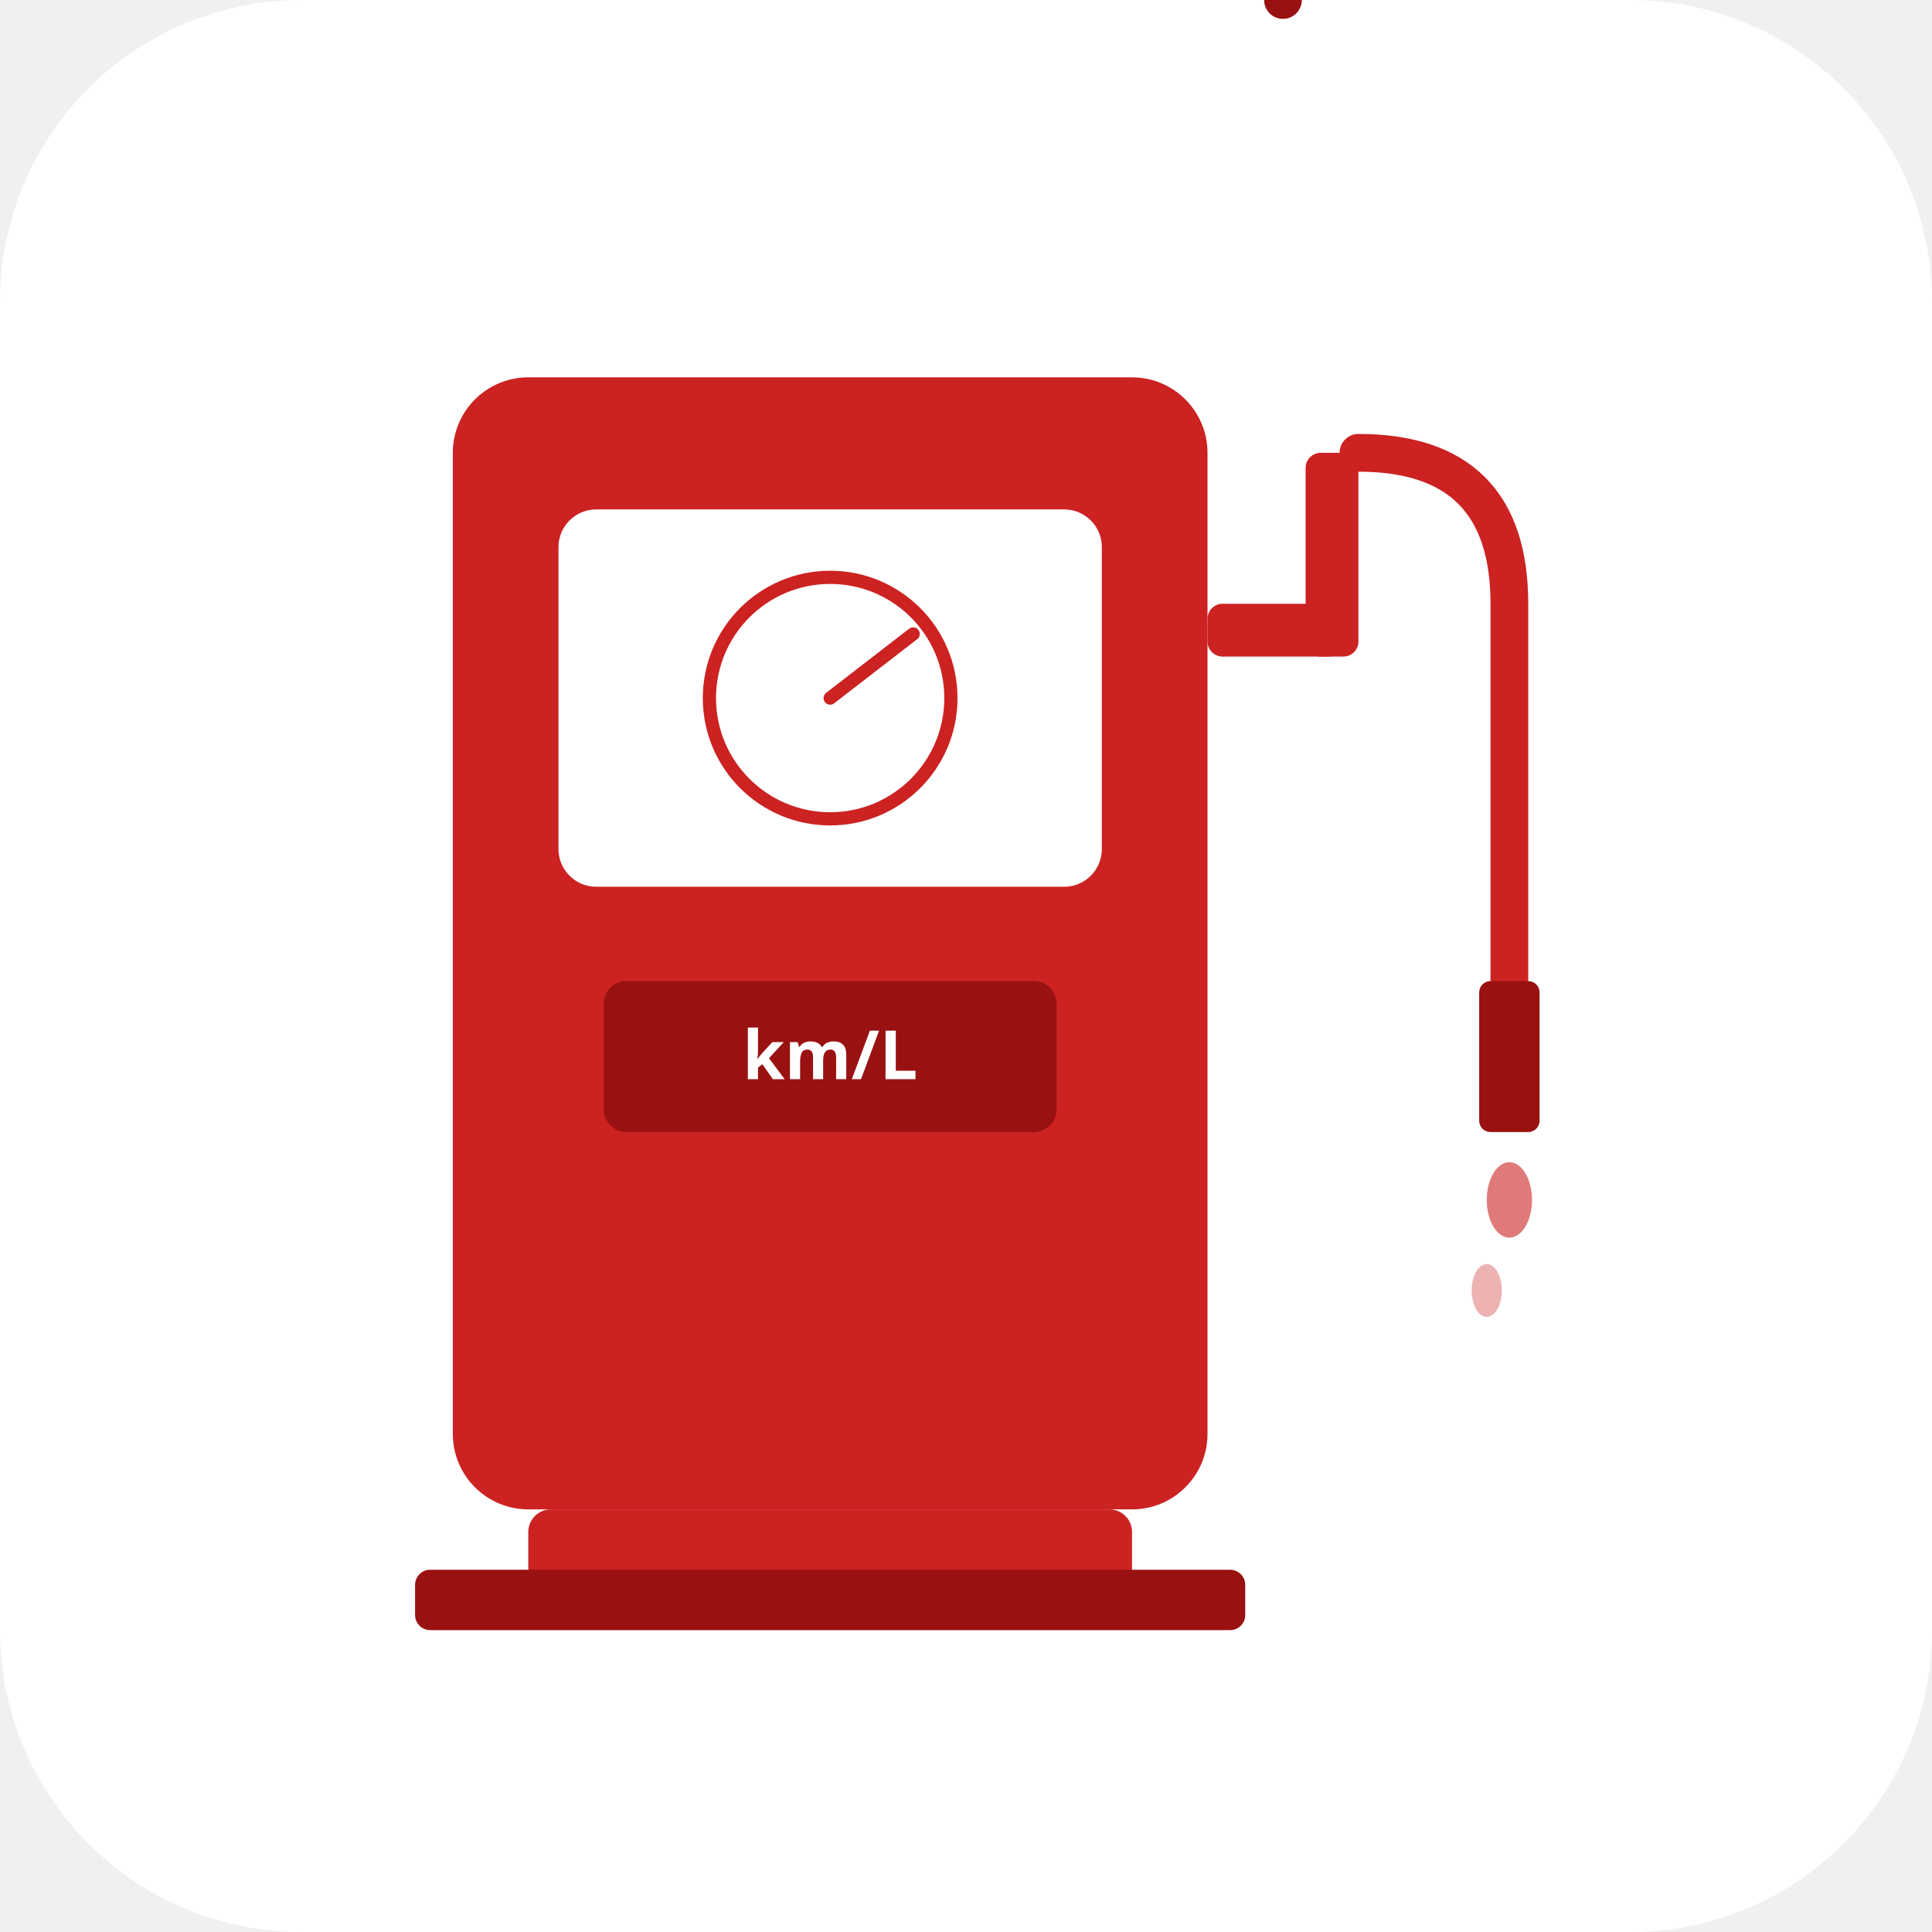
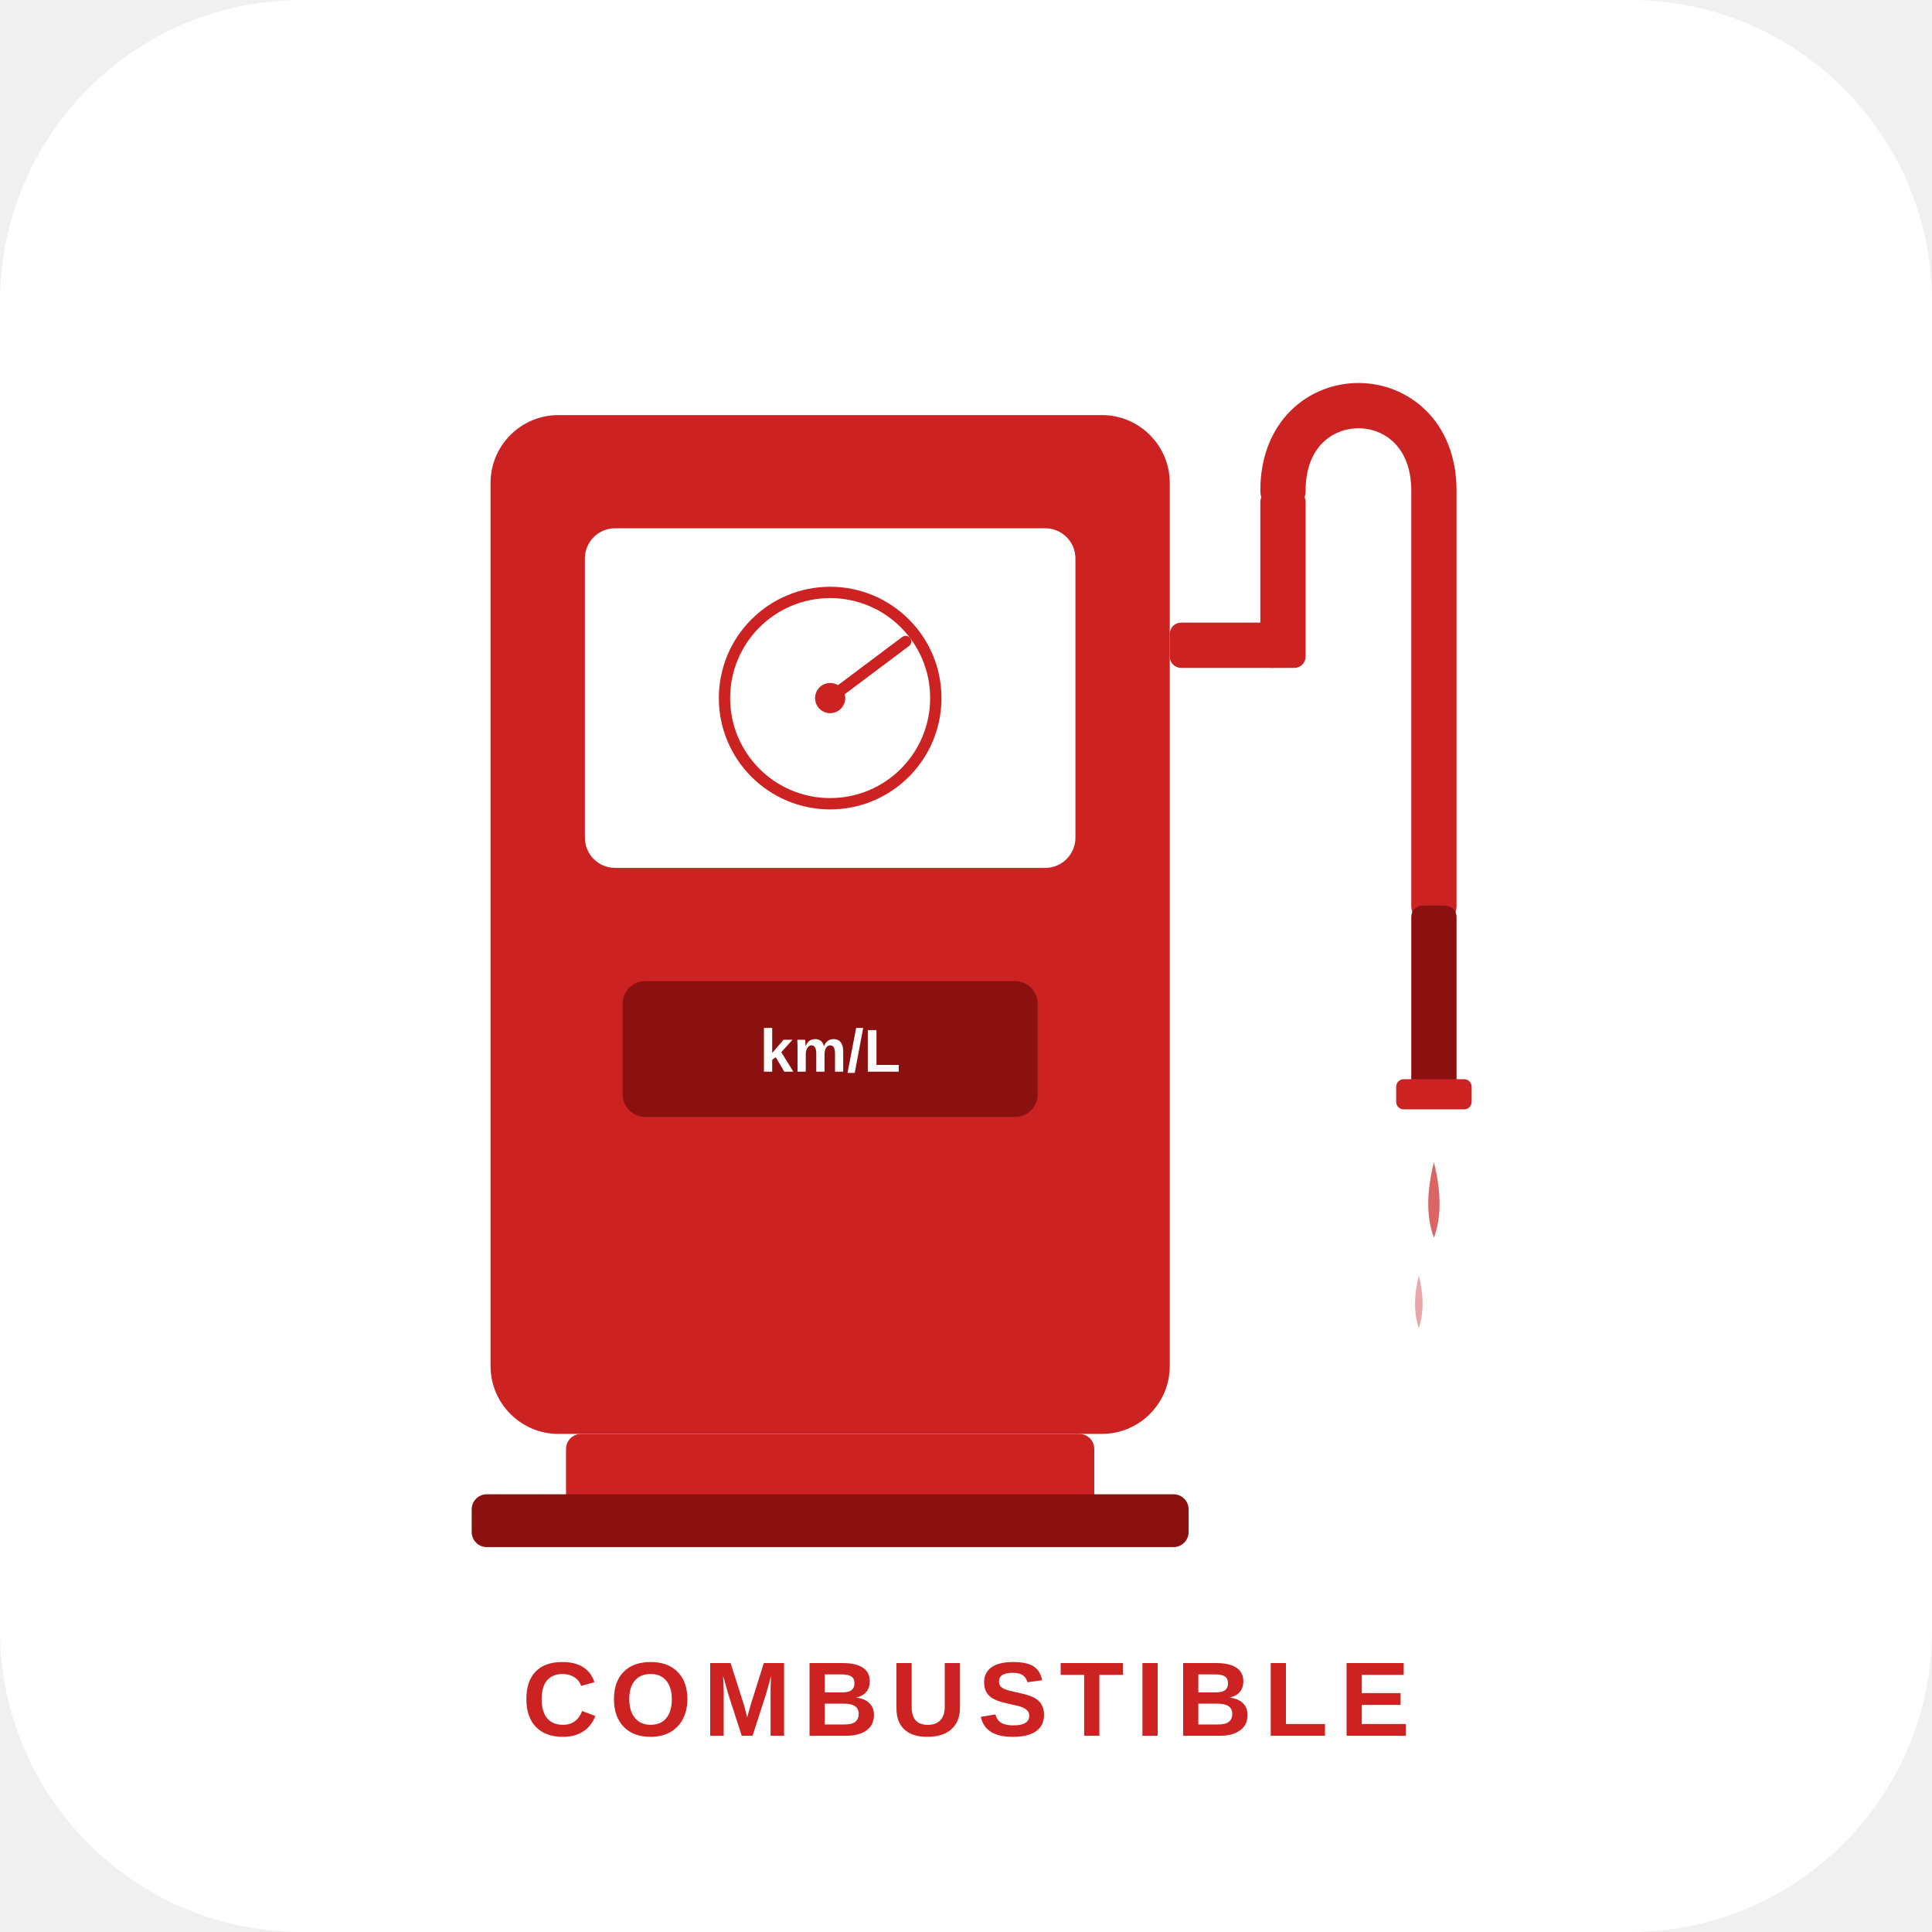
<svg xmlns="http://www.w3.org/2000/svg" viewBox="0 0 512 512">
  <rect width="512" height="512" rx="80" fill="#ffffff" />
-   <rect x="120" y="100" width="200" height="300" rx="20" fill="#cc2222" />
-   <rect x="148" y="135" width="144" height="100" rx="10" fill="#ffffff" />
-   <circle cx="220" cy="185" r="32" fill="none" stroke="#cc2222" stroke-width="3.5" />
-   <line x1="220" y1="185" x2="242" y2="168" stroke="#cc2222" stroke-width="3.5" stroke-linecap="round" />
-   <rect x="160" y="260" width="120" height="40" rx="6" fill="#991111" />
-   <text x="220" y="286" text-anchor="middle" fill="#ffffff" font-family="sans-serif" font-size="18" font-weight="bold">km/L</text>
-   <rect x="140" y="400" width="160" height="24" rx="6" fill="#cc2222" />
-   <rect x="110" y="416" width="220" height="16" rx="4" fill="#991111" />
-   <rect x="320" y="160" width="36" height="14" rx="4" fill="#cc2222" />
-   <rect x="346" y="120" width="14" height="54" rx="4" fill="#cc2222" />
-   <path d="M 360 120 Q 400 120 400 160 L 400 260" fill="none" stroke="#cc2222" stroke-width="10" stroke-linecap="round" />
-   <rect x="392" y="260" width="16" height="40" rx="3" fill="#991111" />
-   <ellipse cx="400" cy="318" rx="6" ry="10" fill="#cc2222" opacity="0.6" />
-   <ellipse cx="394" cy="342" rx="4" ry="7" fill="#cc2222" opacity="0.35" />
-   <circle cx="340" y="167" r="5" fill="#991111" />
+   <rect x="130" y="110" width="180" height="270" rx="18" fill="#cc2222" />
+   <rect x="155" y="140" width="130" height="90" rx="8" fill="#ffffff" />
+   <circle cx="220" cy="185" r="28" fill="none" stroke="#cc2222" stroke-width="3" />
+   <line x1="220" y1="185" x2="240" y2="170" stroke="#cc2222" stroke-width="3" stroke-linecap="round" />
+   <circle cx="220" cy="185" r="4" fill="#cc2222" />
+   <rect x="165" y="260" width="110" height="36" rx="6" fill="#8b1111" />
+   <text x="220" y="284" text-anchor="middle" fill="#ffffff" font-family="Arial,sans-serif" font-size="16" font-weight="bold">km/L</text>
+   <rect x="150" y="380" width="140" height="20" rx="4" fill="#cc2222" />
+   <rect x="125" y="396" width="190" height="14" rx="4" fill="#8b1111" />
+   <rect x="310" y="165" width="30" height="12" rx="3" fill="#cc2222" />
+   <rect x="334" y="130" width="12" height="47" rx="3" fill="#cc2222" />
+   <path d="M 340 130 C 340 100, 380 100, 380 130 L 380 240" fill="none" stroke="#cc2222" stroke-width="12" stroke-linecap="round" stroke-linejoin="round" />
+   <rect x="374" y="240" width="12" height="50" rx="3" fill="#8b1111" />
+   <rect x="370" y="286" width="20" height="8" rx="2" fill="#cc2222" />
+   <path d="M 380 308 Q 383 320 380 328 Q 377 320 380 308 Z" fill="#cc2222" opacity="0.7" />
+   <path d="M 376 338 Q 378 346 376 352 Q 374 346 376 338 Z" fill="#cc2222" opacity="0.4" />
+   <text x="256" y="460" text-anchor="middle" fill="#cc2222" font-family="Arial,sans-serif" font-size="28" font-weight="bold" letter-spacing="3">COMBUSTIBLE</text>
</svg>
